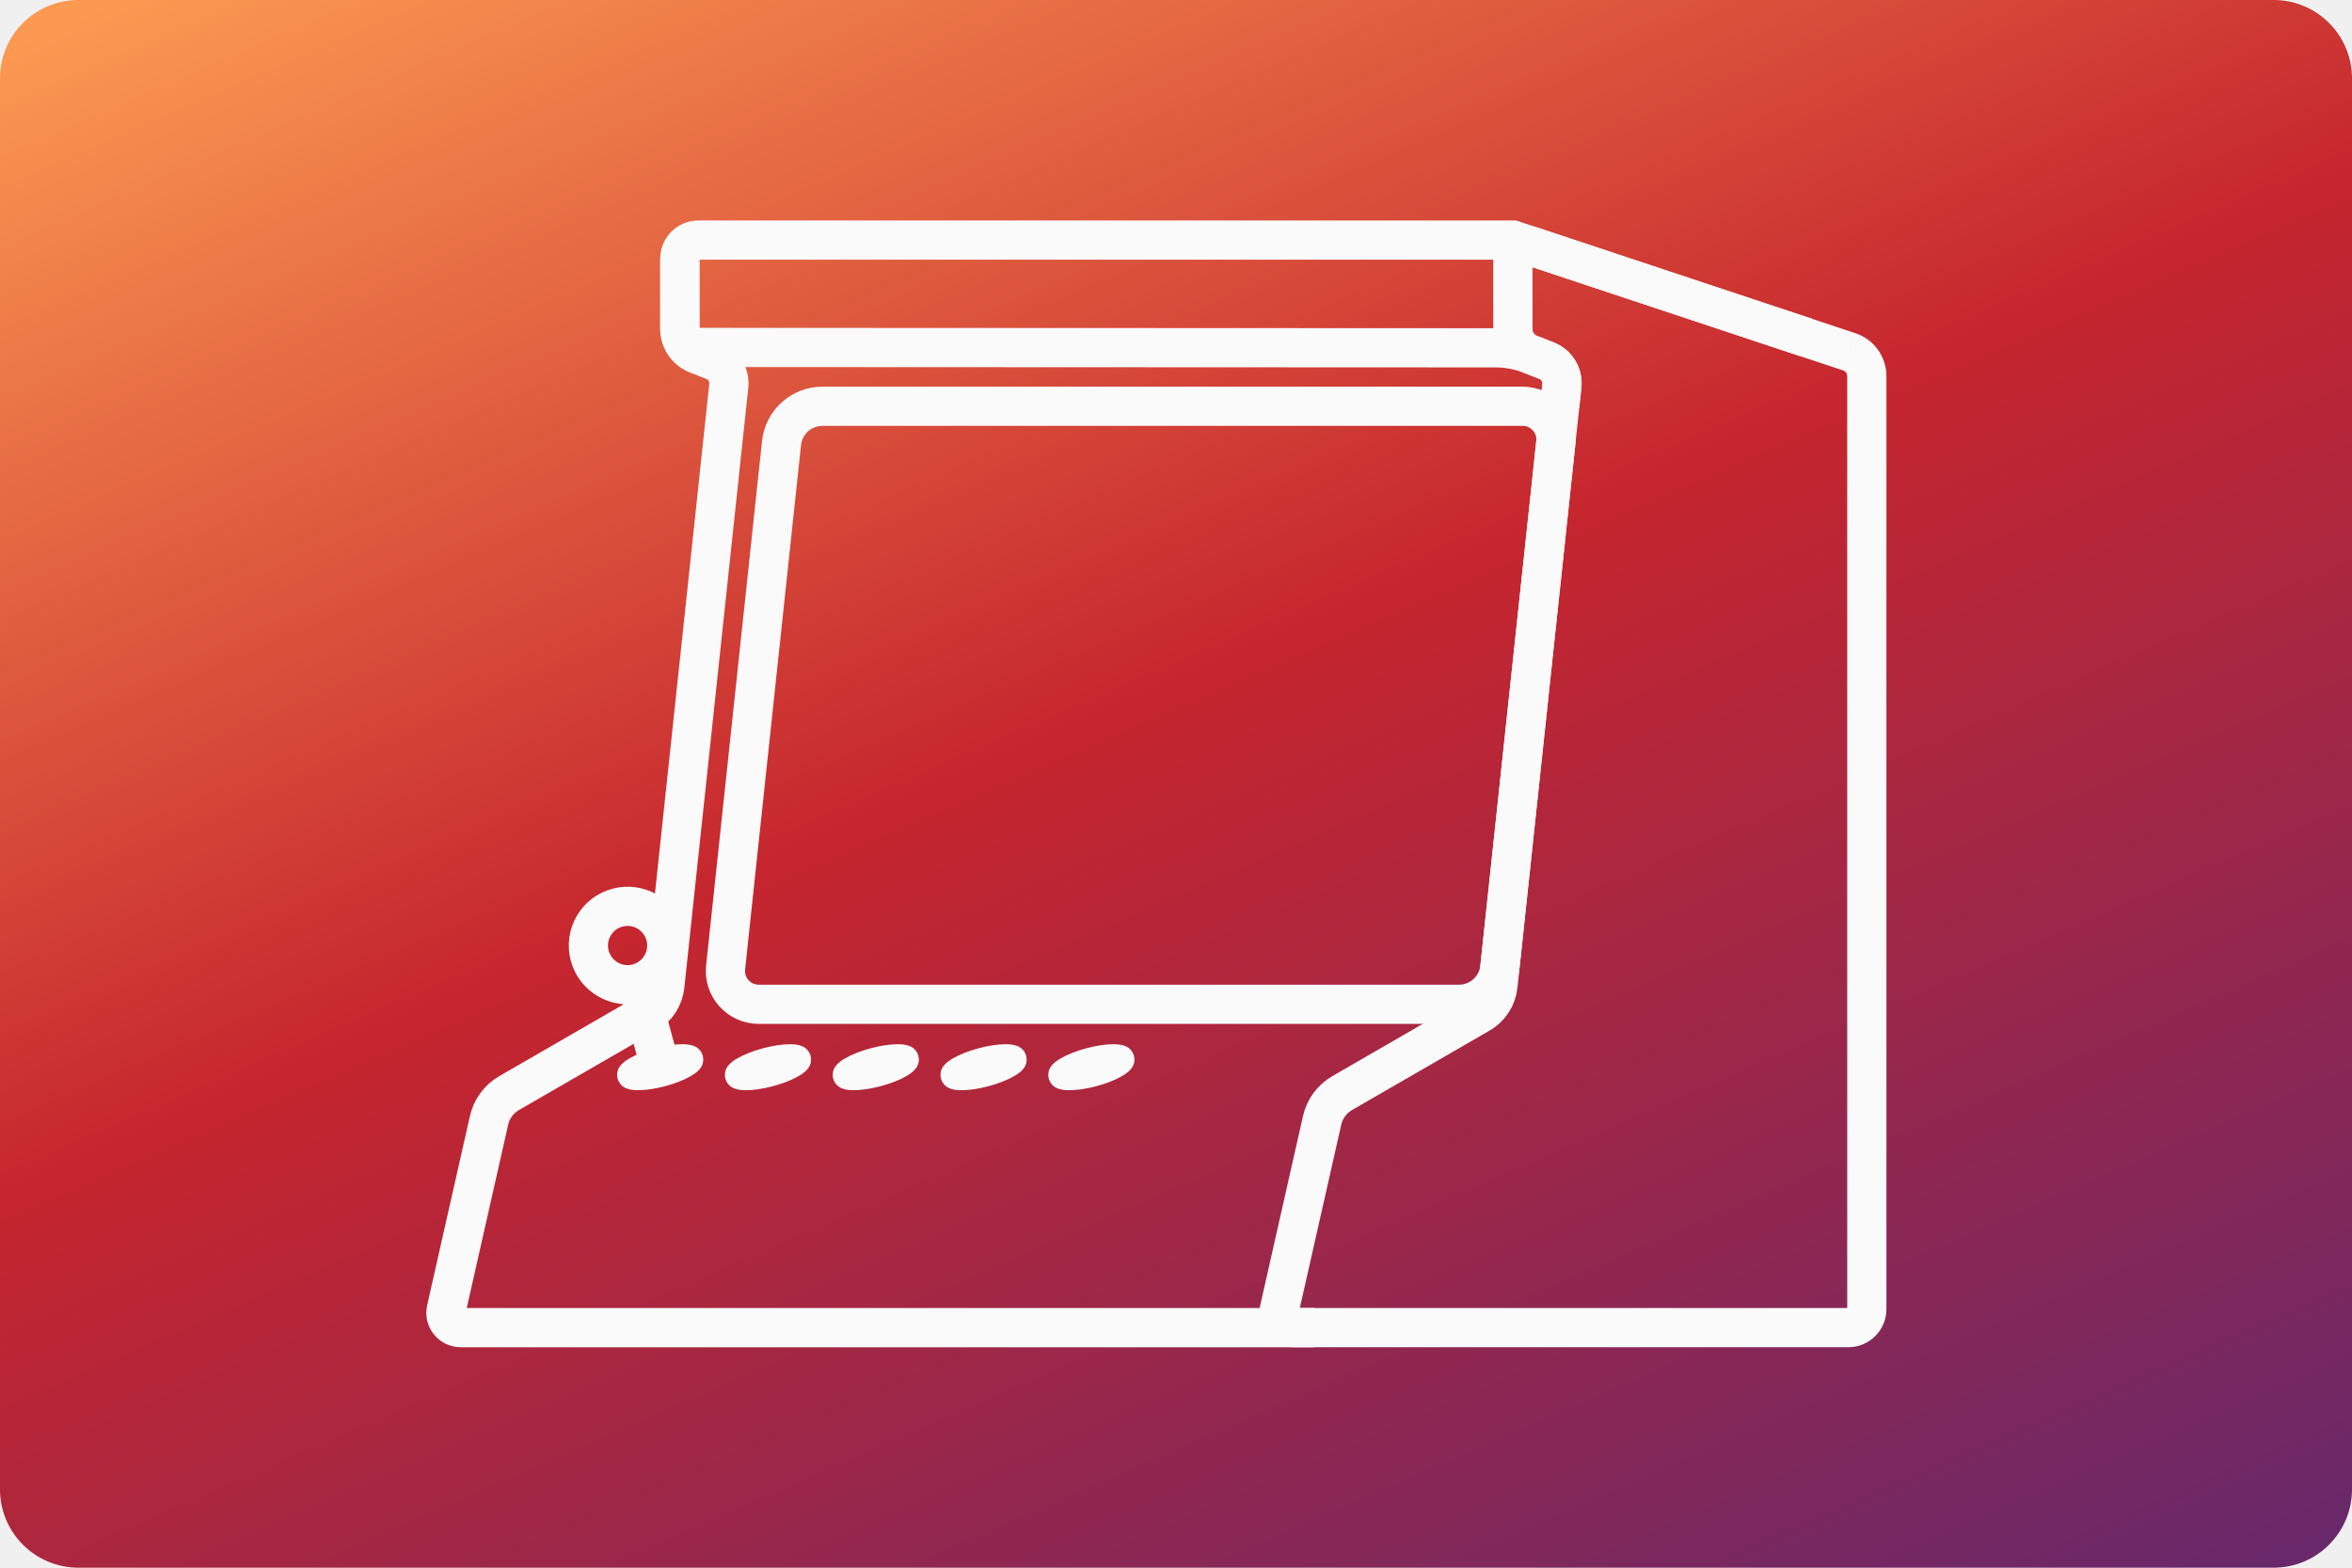
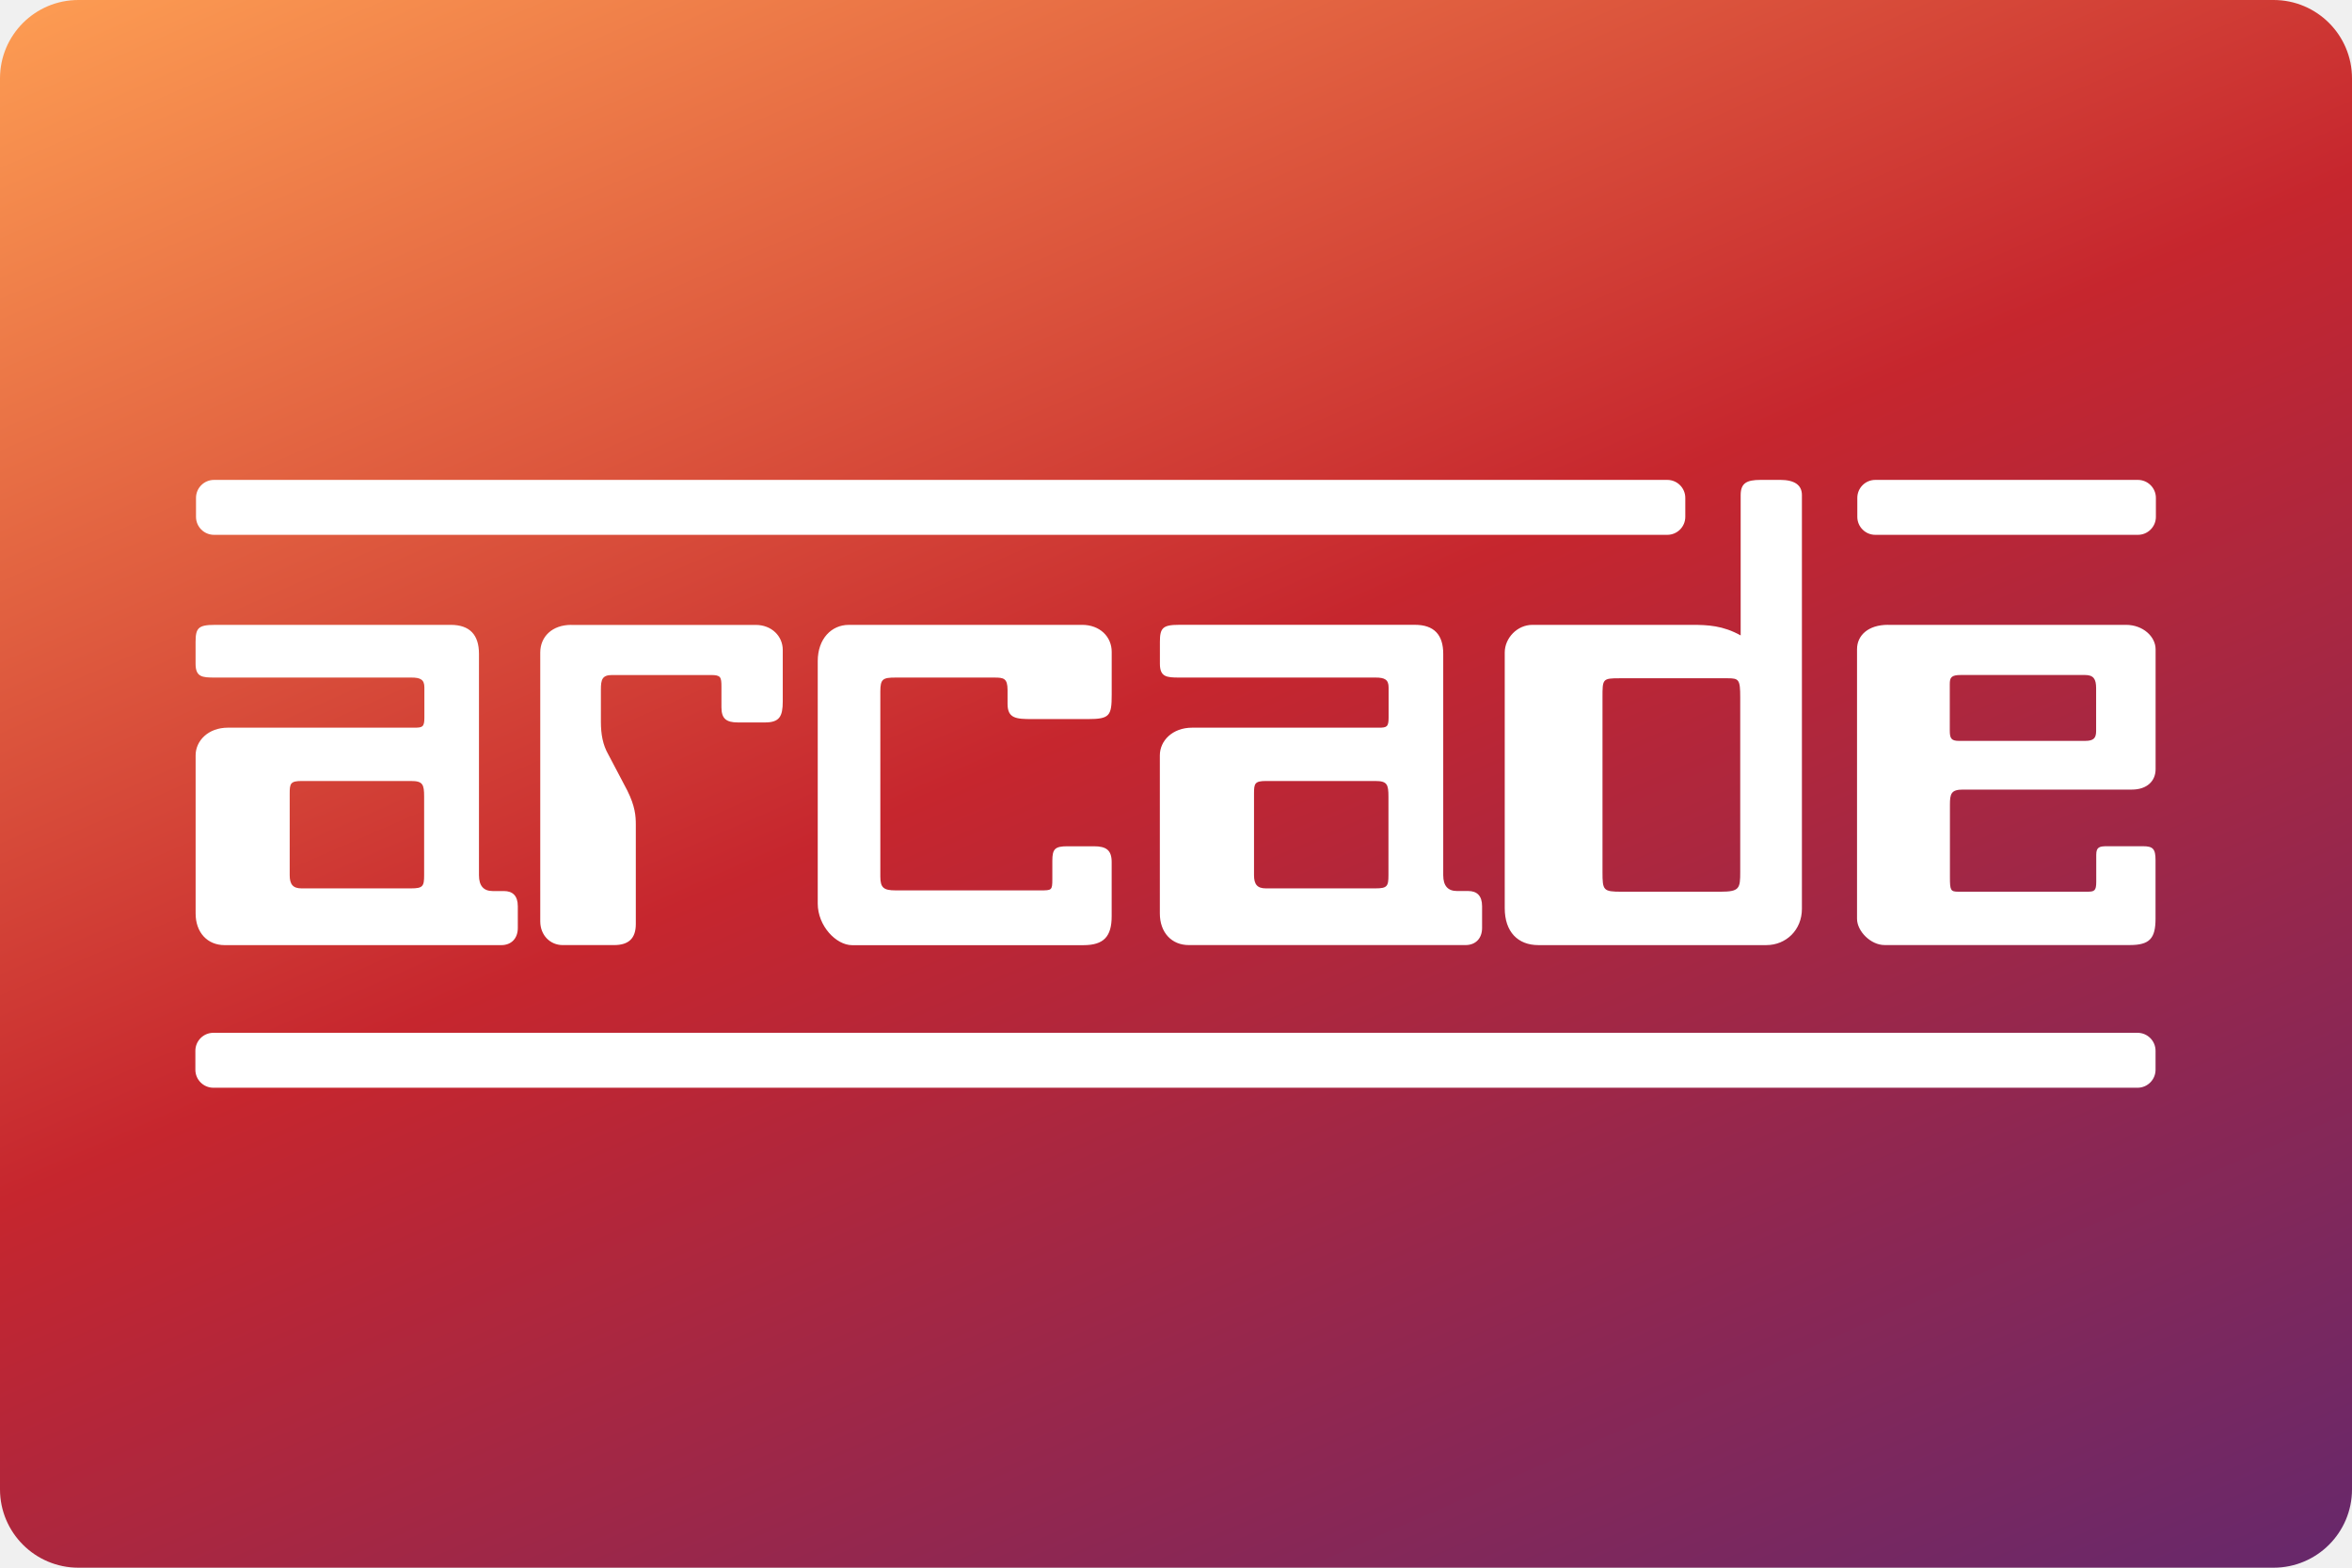
- <svg xmlns="http://www.w3.org/2000/svg" width="480" height="320" version="1.1" viewBox="0 0 480 320">
+ <svg xmlns="http://www.w3.org/2000/svg" version="1.1" viewBox="0 0 480 320" xml:space="preserve">
  <defs>
-     <linearGradient id="a" x1="34.922" x2="96.49" y1="-17.345" y2="123.83" gradientTransform="scale(3.7795)" gradientUnits="userSpaceOnUse">
+     <linearGradient id="a" x1="34.92" x2="96.49" y1="-17.34" y2="123.8" gradientTransform="scale(3.78)" gradientUnits="userSpaceOnUse">
      <stop stop-color="#ffa154" offset="0" />
-       <stop stop-color="#c6262e" offset=".398" />
+       <stop stop-color="#c6262e" offset=".399" />
      <stop stop-color="#452981" offset="1" />
    </linearGradient>
  </defs>
-   <rect width="480" height="320" ry="16" fill="url(#a)" stroke-linecap="square" stroke-linejoin="round" stroke-width="2" style="paint-order:stroke fill markers" />
-   <path d="m130.15 200.73a8 8 0 0 1-9.798-5.657 8 8 0 0 1 5.657-9.798 8 8 0 0 1 9.798 5.657 8 8 0 0 1-5.657 9.798z" fill="none" stroke="#fafafa" stroke-linecap="square" stroke-linejoin="round" stroke-width="8" style="paint-order:stroke markers fill" />
-   <path d="m130.15 200.73 4.141 15.455" fill="none" stroke="#fafafa" stroke-width="8" />
-   <g transform="scale(3.7795)" fill="#fafafa">
-     <path d="m37.949 57.021c-0.051-0.191-0.171-0.334-0.27-0.411-0.099-0.077-0.189-0.114-0.277-0.142-0.176-0.056-0.356-0.071-0.563-0.072-0.412-0.001-0.92 0.073-1.465 0.219-0.545 0.146-1.023 0.336-1.379 0.543-0.178 0.104-0.325 0.206-0.45 0.343-0.062 0.068-0.122 0.145-0.169 0.262-0.047 0.116-0.08 0.299-0.028 0.491 0.051 0.191 0.171 0.334 0.27 0.411 0.099 0.077 0.189 0.114 0.277 0.142 0.176 0.056 0.355 0.071 0.561 0.072 0.412 0.001 0.921-0.073 1.466-0.219 0.545-0.146 1.021-0.336 1.378-0.543 0.178-0.104 0.327-0.206 0.451-0.343 0.062-0.068 0.122-0.145 0.169-0.262 0.047-0.116 0.08-0.299 0.028-0.491z" color="#000000" style="paint-order:stroke markers fill" />
-     <path d="m43.769 57.022c-0.051-0.191-0.171-0.334-0.27-0.411-0.099-0.077-0.189-0.114-0.277-0.142-0.176-0.056-0.356-0.071-0.563-0.072-0.412-0.001-0.92 0.073-1.465 0.219-0.545 0.146-1.023 0.336-1.379 0.543-0.178 0.104-0.325 0.206-0.45 0.343-0.062 0.068-0.122 0.145-0.169 0.262-0.047 0.116-0.08 0.299-0.028 0.491 0.051 0.191 0.171 0.334 0.27 0.411 0.099 0.077 0.189 0.114 0.277 0.142 0.176 0.056 0.355 0.071 0.561 0.072 0.412 0.001 0.921-0.073 1.466-0.219 0.545-0.146 1.021-0.336 1.378-0.543 0.178-0.104 0.327-0.206 0.451-0.343 0.062-0.068 0.122-0.145 0.169-0.262 0.047-0.116 0.08-0.299 0.028-0.491z" color="#000000" style="paint-order:stroke markers fill" />
-     <path d="m49.59 57.021c-0.051-0.191-0.171-0.334-0.27-0.411-0.099-0.077-0.189-0.114-0.277-0.142-0.176-0.056-0.356-0.071-0.563-0.072-0.412-0.001-0.92 0.073-1.465 0.219-0.545 0.146-1.023 0.336-1.379 0.543-0.178 0.104-0.325 0.206-0.45 0.343-0.062 0.068-0.122 0.145-0.169 0.262-0.047 0.116-0.08 0.299-0.028 0.491 0.051 0.191 0.171 0.334 0.27 0.411 0.099 0.077 0.189 0.114 0.277 0.142 0.176 0.056 0.355 0.071 0.561 0.072 0.412 0.001 0.921-0.073 1.466-0.219 0.545-0.146 1.021-0.336 1.378-0.543 0.178-0.104 0.327-0.206 0.451-0.343 0.062-0.068 0.122-0.145 0.169-0.262 0.047-0.116 0.08-0.299 0.028-0.491z" color="#000000" style="paint-order:stroke markers fill" />
-     <path d="m55.411 57.022c-0.051-0.191-0.171-0.334-0.27-0.411-0.099-0.077-0.189-0.114-0.277-0.142-0.176-0.056-0.356-0.071-0.563-0.072-0.412-0.001-0.92 0.073-1.465 0.219-0.545 0.146-1.023 0.336-1.379 0.543-0.178 0.104-0.325 0.206-0.45 0.343-0.062 0.068-0.122 0.145-0.169 0.262-0.047 0.116-0.08 0.299-0.028 0.491 0.051 0.191 0.171 0.334 0.27 0.411 0.099 0.077 0.189 0.114 0.277 0.142 0.176 0.056 0.355 0.071 0.561 0.072 0.412 0.001 0.921-0.073 1.466-0.219 0.545-0.146 1.021-0.336 1.378-0.543 0.178-0.104 0.327-0.206 0.451-0.343 0.062-0.068 0.122-0.145 0.169-0.262 0.047-0.116 0.08-0.299 0.028-0.491z" color="#000000" style="paint-order:stroke markers fill" />
-     <path d="m61.232 57.022c-0.051-0.191-0.171-0.334-0.27-0.411-0.099-0.077-0.189-0.114-0.277-0.142-0.176-0.056-0.356-0.071-0.563-0.072-0.412-0.001-0.92 0.073-1.465 0.219-0.545 0.146-1.023 0.336-1.379 0.543-0.178 0.104-0.325 0.206-0.45 0.343-0.062 0.068-0.122 0.145-0.169 0.262-0.047 0.116-0.08 0.299-0.028 0.491 0.051 0.191 0.171 0.334 0.27 0.411 0.099 0.077 0.189 0.114 0.277 0.142 0.176 0.056 0.355 0.071 0.561 0.072 0.412 0.001 0.921-0.073 1.466-0.219 0.545-0.146 1.021-0.336 1.378-0.543 0.178-0.104 0.327-0.206 0.451-0.343 0.062-0.068 0.122-0.145 0.169-0.262 0.047-0.116 0.08-0.299 0.028-0.491z" color="#000000" style="paint-order:stroke markers fill" />
-   </g>
-   <style type="text/css">.st0{fill:#FC0C18;}
- 	.st1{fill:#FC0C18;}</style>
-   <g transform="scale(3.7795)" fill="none" stroke="#fafafa" stroke-width="2.117">
-     <path d="m70.978 71.703h-46.1c-0.512 0-0.893-0.476-0.78-0.975l2.309-10.22c0.14-0.622 0.534-1.157 1.086-1.475l7.433-4.292c0.544-0.314 0.905-0.87 0.972-1.494l3.454-32.408c0.063-0.587-0.275-1.144-0.825-1.359l-0.888-0.348c-0.562-0.22-0.931-0.762-0.931-1.365v-3.801c0-0.552 0.448-1 1-1h43.983l15.835 5.262" />
-     <path d="m78.777 54.24h-37.808a1.798 1.798 48.042 0 1-1.788-1.989l3.019-28.321a2.224 2.224 138.04 0 1 2.212-1.989h37.808a1.798 1.798 48.042 0 1 1.788 1.989l-3.019 28.321a2.224 2.224 138.04 0 1-2.212 1.989z" />
-     <path d="m99.854 18.999c0.567 0.188 0.949 0.718 0.949 1.315v50.388c0 0.552-0.448 1-1 1l-29.941 1.3e-5c-0.512 0-0.893-0.476-0.78-0.975l2.309-10.22c0.14-0.622 0.534-1.157 1.086-1.475l7.433-4.292c0.544-0.314 0.905-0.87 0.972-1.494l3.454-32.408c0.063-0.587-0.275-1.144-0.825-1.359l-0.888-0.348c-0.562-0.22-0.931-0.762-0.931-1.365v-3.801c6e-6 -0.492 0.482-0.84 0.949-0.685l17.211 5.72-9.5e-5 -2.24e-4" />
-     <path d="m36.71 14.023v3.742a1 1 45.013 0 0 1 1l43.03 0.019a5.297 5.297 10.716 0 1 1.931 0.365l0.84 0.329a1.311 1.311 58.746 0 1 0.825 1.359l-0.118 1.103" />
-   </g>
+   <rect width="480" height="320" ry="16" fill="url(#a)" />
+   <path d="m43.67 97.96c-2.021 0-3.668 1.647-3.668 3.668v3.875c0 2.021 1.647 3.668 3.668 3.668h296.6c2.021 0 3.668-1.647 3.668-3.668v-3.875c0-2.021-1.647-3.668-3.668-3.668h-296.6zm315.6 0c-2.824 0-4.031 0.676-4.031 3.094v28.65c-3.626-2.021-6.721-2.156-9.951-2.156h-1.072-31.48c-3.095 0-5.646 2.687-5.646 5.646v52.19c0 4.835 2.698 7.533 6.855 7.533h46.53c4.032 0 7.262-3.095 7.262-7.398v-84.47c0-2.021-1.478-3.094-4.438-3.094h-4.033zm23.44 0c-2.021 0-3.666 1.647-3.666 3.668v3.875c0 2.021 1.645 3.668 3.666 3.668h53.6c2.021 0 3.668-1.647 3.668-3.668v-3.875c0-2.021-1.647-3.668-3.668-3.668h-53.6zm-142.1 29.58c-3.355 0-3.896 0.678-3.896 3.502v4.438c0 2.688 1.344 2.824 3.896 2.824h40.09c1.886 0 2.688 0.406 2.688 2.021v6.189c0 1.886-0.406 2.021-2.021 2.021h-0.678-37.39c-4.043 0-6.596 2.687-6.596 5.646v32.28c0 3.897 2.428 6.46 5.908 6.449h56.49c2.021 0 3.365-1.343 3.365-3.5v-4.439c0-2.157-1.074-3.094-2.824-3.094h-2.281c-1.886 0-2.824-1.074-2.824-3.23v-45.19c0-3.897-1.884-5.918-5.781-5.918h-48.15zm144.7 0c-4.043 0-6.324 2.157-6.324 4.98v55.02c0 2.553 2.823 5.386 5.646 5.365h50.03c4.032 0 5.242-1.345 5.242-5.377v-11.97c0-2.282-0.531-2.824-2.553-2.824h-7.264c-1.605 0-2.281 0.135-2.281 1.75v5.512c0 1.886-0.407 2.021-1.887 2.021h-0.541-24.34-1.344c-1.615 1e-5 -1.75-0.271-1.75-2.959v-14.79c0-2.292 0.27-3.096 2.688-3.096h34.44c3.095 0 4.846-1.749 4.846-4.166v-24.48c0-2.563-2.552-4.98-6.053-4.98h-48.55zm-341.5 0.012c-3.355 0-3.896 0.666-3.896 3.5v4.439c0 2.688 1.344 2.823 3.896 2.812h40.11c1.886 0 2.688 0.406 2.688 2.021v6.189c0 1.886-0.406 2.021-2.021 2.021h-0.678-37.39c-4.043 0-6.596 2.687-6.596 5.646v32.28c0 3.897 2.417 6.461 5.918 6.461h56.47c2.021 0 3.365-1.345 3.365-3.502v-4.438c0-2.157-1.072-3.096-2.822-3.096h-2.283c-1.886 0-2.822-1.074-2.822-3.23v-45.19c0-3.897-1.886-5.918-5.783-5.918h-48.15zm72.77 0c-3.907 0-6.324 2.416-6.324 5.646v54.87c0 2.824 2.021 4.844 4.574 4.844h10.49c2.959 0 4.438-1.344 4.438-4.303v-19.48-0.803c0-1.75-0.135-3.76-1.75-6.99l-3.896-7.398c-1.073-1.886-1.48-4.043-1.48-6.596v-6.596c0-2.021 0.262-2.959 2.283-2.959h20.16c2.021 0 2.158 0.397 2.158 2.418v4.168c0 2.292 0.948 3.094 3.365 3.094h5.512c2.959 0 3.637-1.208 3.637-4.303v-10.49c0-2.834-2.282-5.115-5.512-5.115h-37.66zm56.63 0c-3.501 0-6.324 2.822-6.324 7.396v49.49c0 4.574 3.762 8.482 6.992 8.492h47.21c4.168 0 5.783-1.75 5.783-5.918v-11.04c0-2.428-1.084-3.229-3.637-3.229h-5.377c-2.553 0-3.094 0.542-3.094 2.959v3.762c0 2.282-0.136 2.281-2.418 2.281h-29.59c-2.417 0-3.096-0.542-3.096-2.824v-37.79c0-2.553 0.543-2.824 3.096-2.824h19.64 0.541c1.886 0 2.688 0.135 2.688 2.553v2.824c0 2.959 1.75 3.096 4.98 3.096h11.43c4.439 0 4.844-0.677 4.844-4.98v-8.742c0-3.095-2.416-5.512-6.053-5.512h-47.62zm227 10.23h25.29c1.74 0 2.281 0.803 2.281 2.689v8.742c0 1.48-0.531 2.02-2.281 2.02h-25.7c-1.615 0-1.885-0.541-1.885-2.156v-9.418c0-1.344 0.27-1.887 2.291-1.877zm-69.67 0.668h0.678 19.22 2.158c2.282 1e-5 2.553 0.26 2.553 3.896v35.64c0 3.355-0.136 4.033-4.033 4.033h-20.18c-3.761 0-3.896-0.272-3.896-4.033v-35.64c0-3.761-9.2e-4 -3.896 3.5-3.896zm-269 20.97h22.33c2.417 0 2.688 0.676 2.688 3.229v16c0 2.282-0.27 2.689-2.688 2.689h-22.33c-1.74 0-2.418-0.804-2.418-2.689v-16-0.676c0-2.011 0.136-2.553 2.418-2.553zm196.8 0h22.33c2.417 0 2.688 0.676 2.688 3.229v16c0 2.282-0.27 2.689-2.688 2.689h-22.33c-1.74 0-2.418-0.804-2.418-2.689v-16-0.676c0-2.011 0.136-2.553 2.418-2.553zm-214.8 51.4c-2.021 0-3.668 1.647-3.668 3.668v3.875c0 2.021 1.647 3.668 3.668 3.668h392.7c2.021 0 3.668-1.647 3.668-3.668v-3.875c0-2.021-1.647-3.668-3.668-3.668h-392.7z" fill="#fff" />
</svg>
